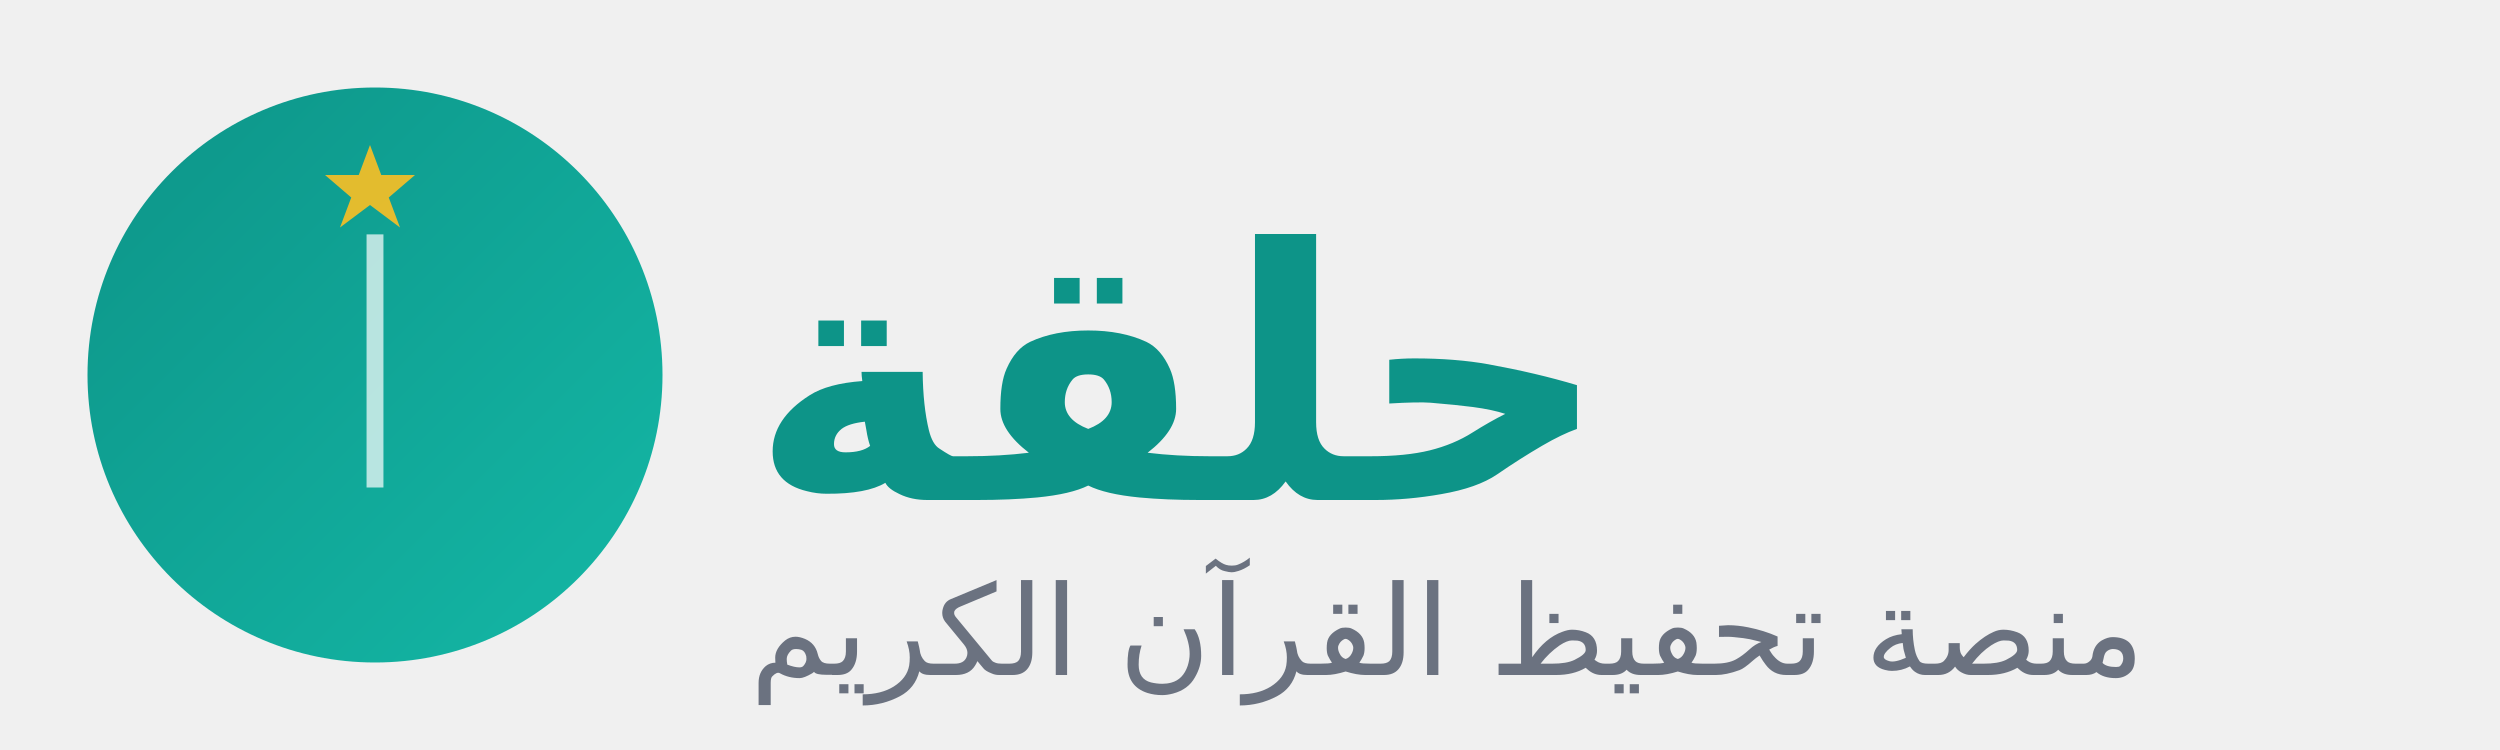
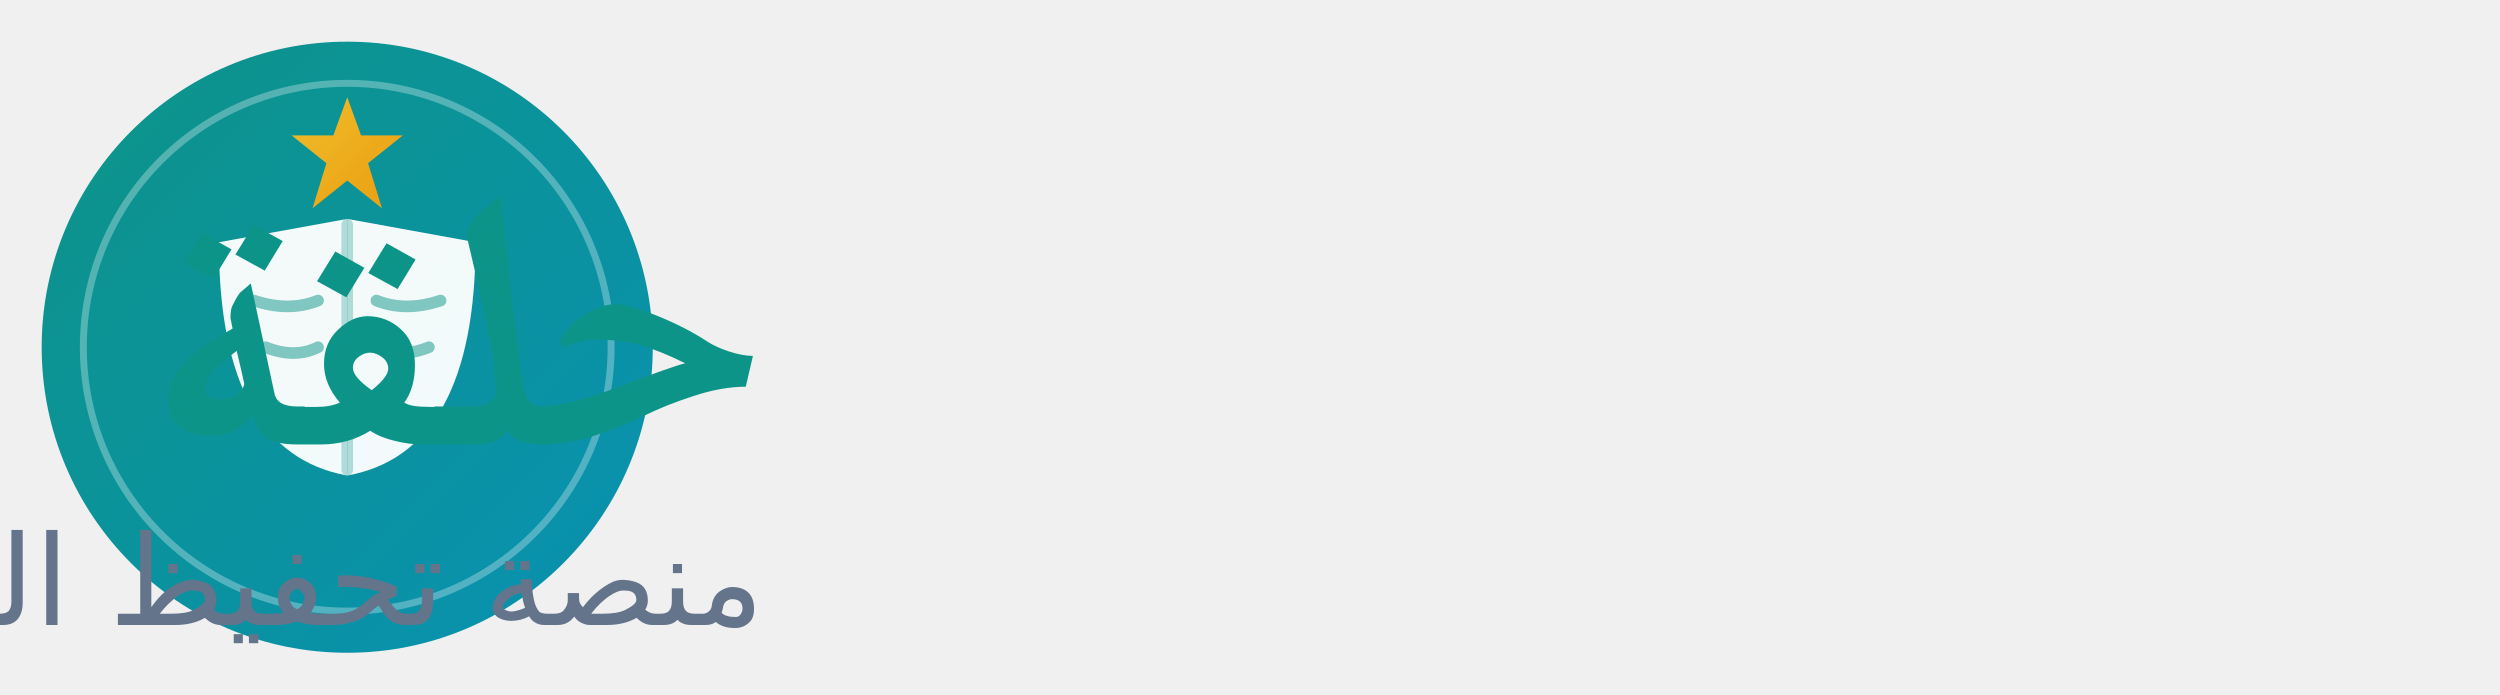
- <svg xmlns="http://www.w3.org/2000/svg" viewBox="0 0 200 60">
+ <svg xmlns="http://www.w3.org/2000/svg" viewBox="0 0 180 50">
  <defs>
-     <linearGradient id="logoGrad" x1="0%" y1="0%" x2="100%" y2="100%">
+     <linearGradient id="logoGrad1" x1="0%" y1="0%" x2="100%" y2="100%">
      <stop offset="0%" style="stop-color:#0d9488;stop-opacity:1" />
-       <stop offset="100%" style="stop-color:#14b8a6;stop-opacity:1" />
+       <stop offset="100%" style="stop-color:#0891b2;stop-opacity:1" />
+     </linearGradient>
+     <linearGradient id="goldGrad1" x1="0%" y1="0%" x2="100%" y2="100%">
+       <stop offset="0%" style="stop-color:#fbbf24;stop-opacity:1" />
+       <stop offset="100%" style="stop-color:#f59e0b;stop-opacity:1" />
    </linearGradient>
  </defs>
-   <g transform="translate(5, 5)">
-     <circle cx="25" cy="25" r="23" fill="url(#logoGrad)" />
-     <g fill="#ffffff" transform="translate(25, 25) scale(0.45) translate(-50, -50)">
-       <path d="M25 30 Q25 65 50 70 Q25 65 25 30" opacity="0.9" />
-       <path d="M75 30 Q75 65 50 70 Q75 65 75 30" opacity="0.9" />
-       <line x1="50" y1="25" x2="50" y2="70" stroke="#ffffff" stroke-width="3" opacity="0.7" />
+   <g transform="translate(25, 25)">
+     <circle cx="0" cy="0" r="22" fill="url(#logoGrad1)" />
+     <circle cx="0" cy="0" r="19" fill="none" stroke="#ffffff" stroke-width="0.5" opacity="0.3" />
+     <g transform="scale(0.42)">
+       <path d="M-22 -18 Q-22 18 0 22 L0 -22 Q-22 -18 -22 -18" fill="#ffffff" opacity="0.95" />
+       <path d="M22 -18 Q22 18 0 22 L0 -22 Q22 -18 22 -18" fill="#ffffff" opacity="0.95" />
+       <rect x="-1" y="-22" width="2" height="44" fill="#0d9488" opacity="0.3" rx="1" />
+       <path d="M-16 -8 Q-10 -6 -5 -8" stroke="#0d9488" stroke-width="2" fill="none" stroke-linecap="round" opacity="0.5" />
+       <path d="M-14 0 Q-9 2 -5 0" stroke="#0d9488" stroke-width="2" fill="none" stroke-linecap="round" opacity="0.5" />
+       <path d="M16 -8 Q10 -6 5 -8" stroke="#0d9488" stroke-width="2" fill="none" stroke-linecap="round" opacity="0.5" />
+       <path d="M14 0 Q9 2 5 0" stroke="#0d9488" stroke-width="2" fill="none" stroke-linecap="round" opacity="0.5" />
    </g>
-     <path d="M25 6 L26.5 10 L31 10 L27.5 13 L29 17 L25 14 L21 17 L22.5 13 L19 10 L23.5 10 Z" fill="#fbbf24" opacity="0.9" transform="scale(0.6) translate(16, 5)" />
+     <g transform="translate(0, -14) scale(0.5)">
+       <path d="M0 -8 L2 -2.5 L8 -2.5 L3 1.5 L5 8 L0 4 L-5 8 L-3 1.5 L-8 -2.5 L-2 -2.5 Z" fill="url(#goldGrad1)" opacity="0.95" />
+     </g>
  </g>
-   <text x="60" y="40" font-family="Tajawal, Cairo, sans-serif" font-size="28" font-weight="700" fill="#0d9488">
+   <text x="55" y="32" font-family="'Amiri', 'Scheherazade New', 'Tajawal', serif" font-size="26" font-weight="700" fill="#0d9488" direction="rtl">
    حلقة
  </text>
-   <text x="60" y="54" font-family="Tajawal, Cairo, sans-serif" font-size="10" font-weight="400" fill="#6b7280">
+   <text x="55" y="45" font-family="'Tajawal', 'Cairo', sans-serif" font-size="9" font-weight="400" fill="#64748b" direction="rtl">
    منصة تحفيظ القرآن الكريم
  </text>
</svg>
